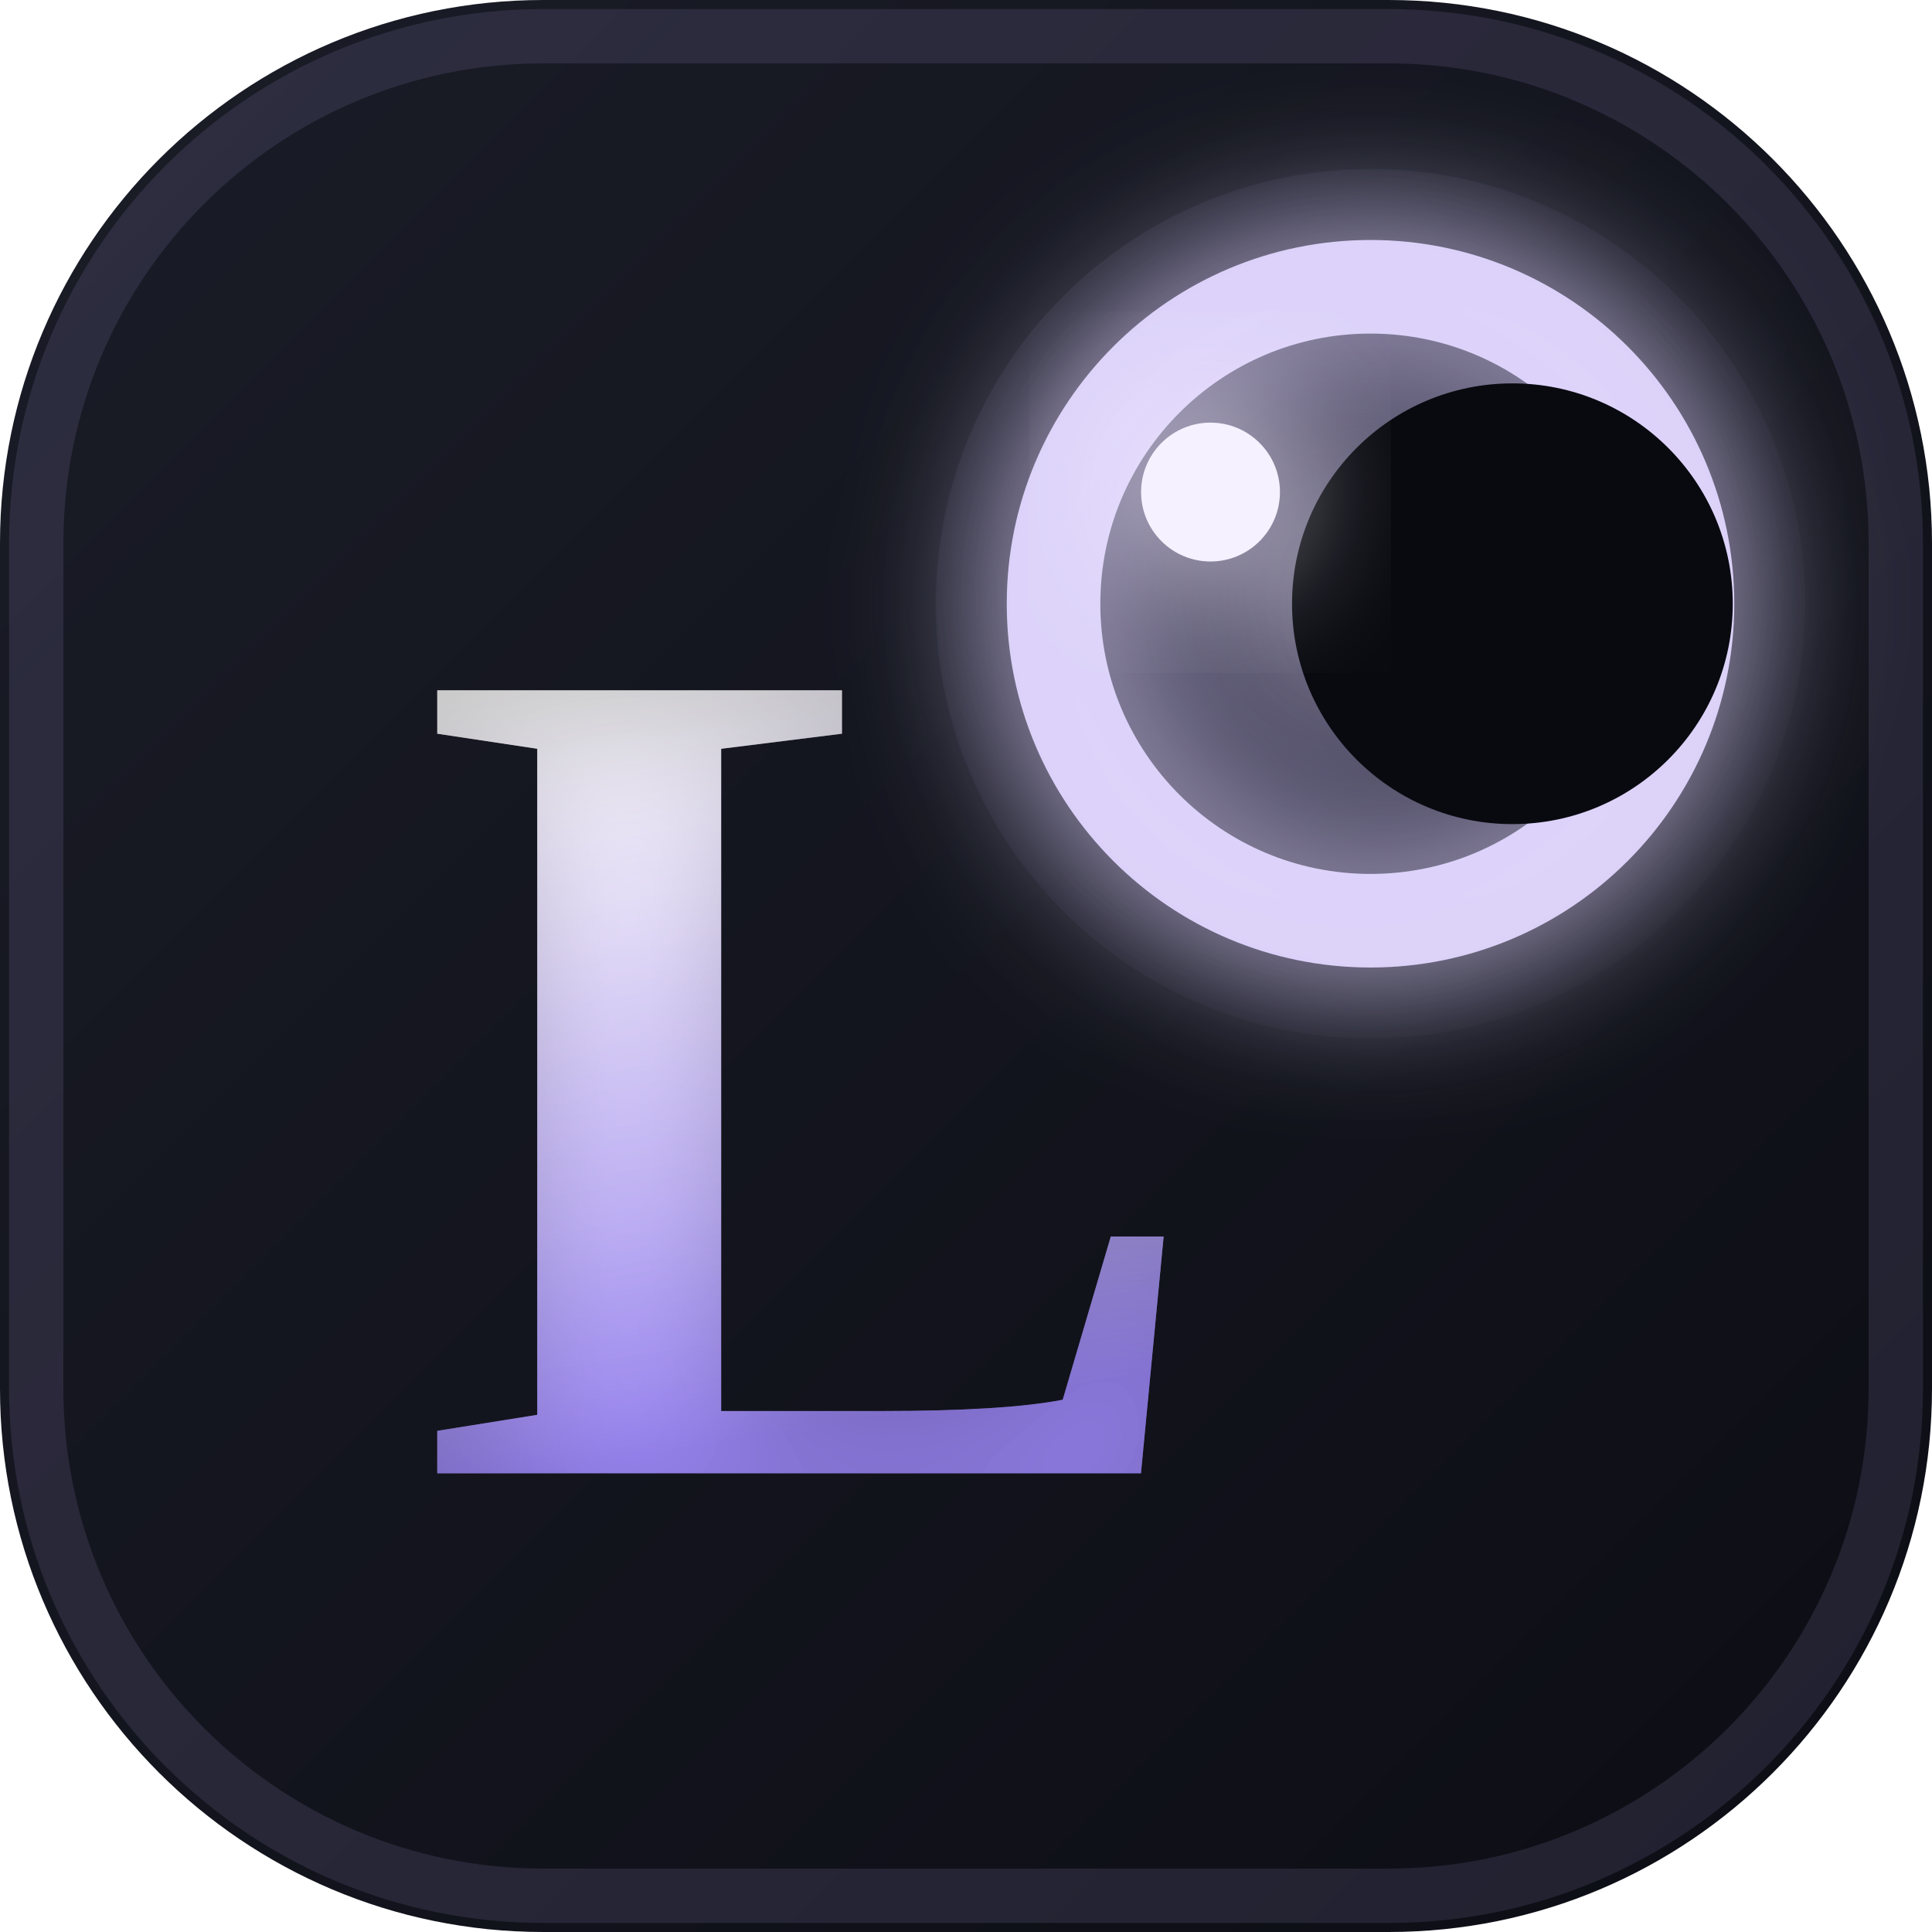
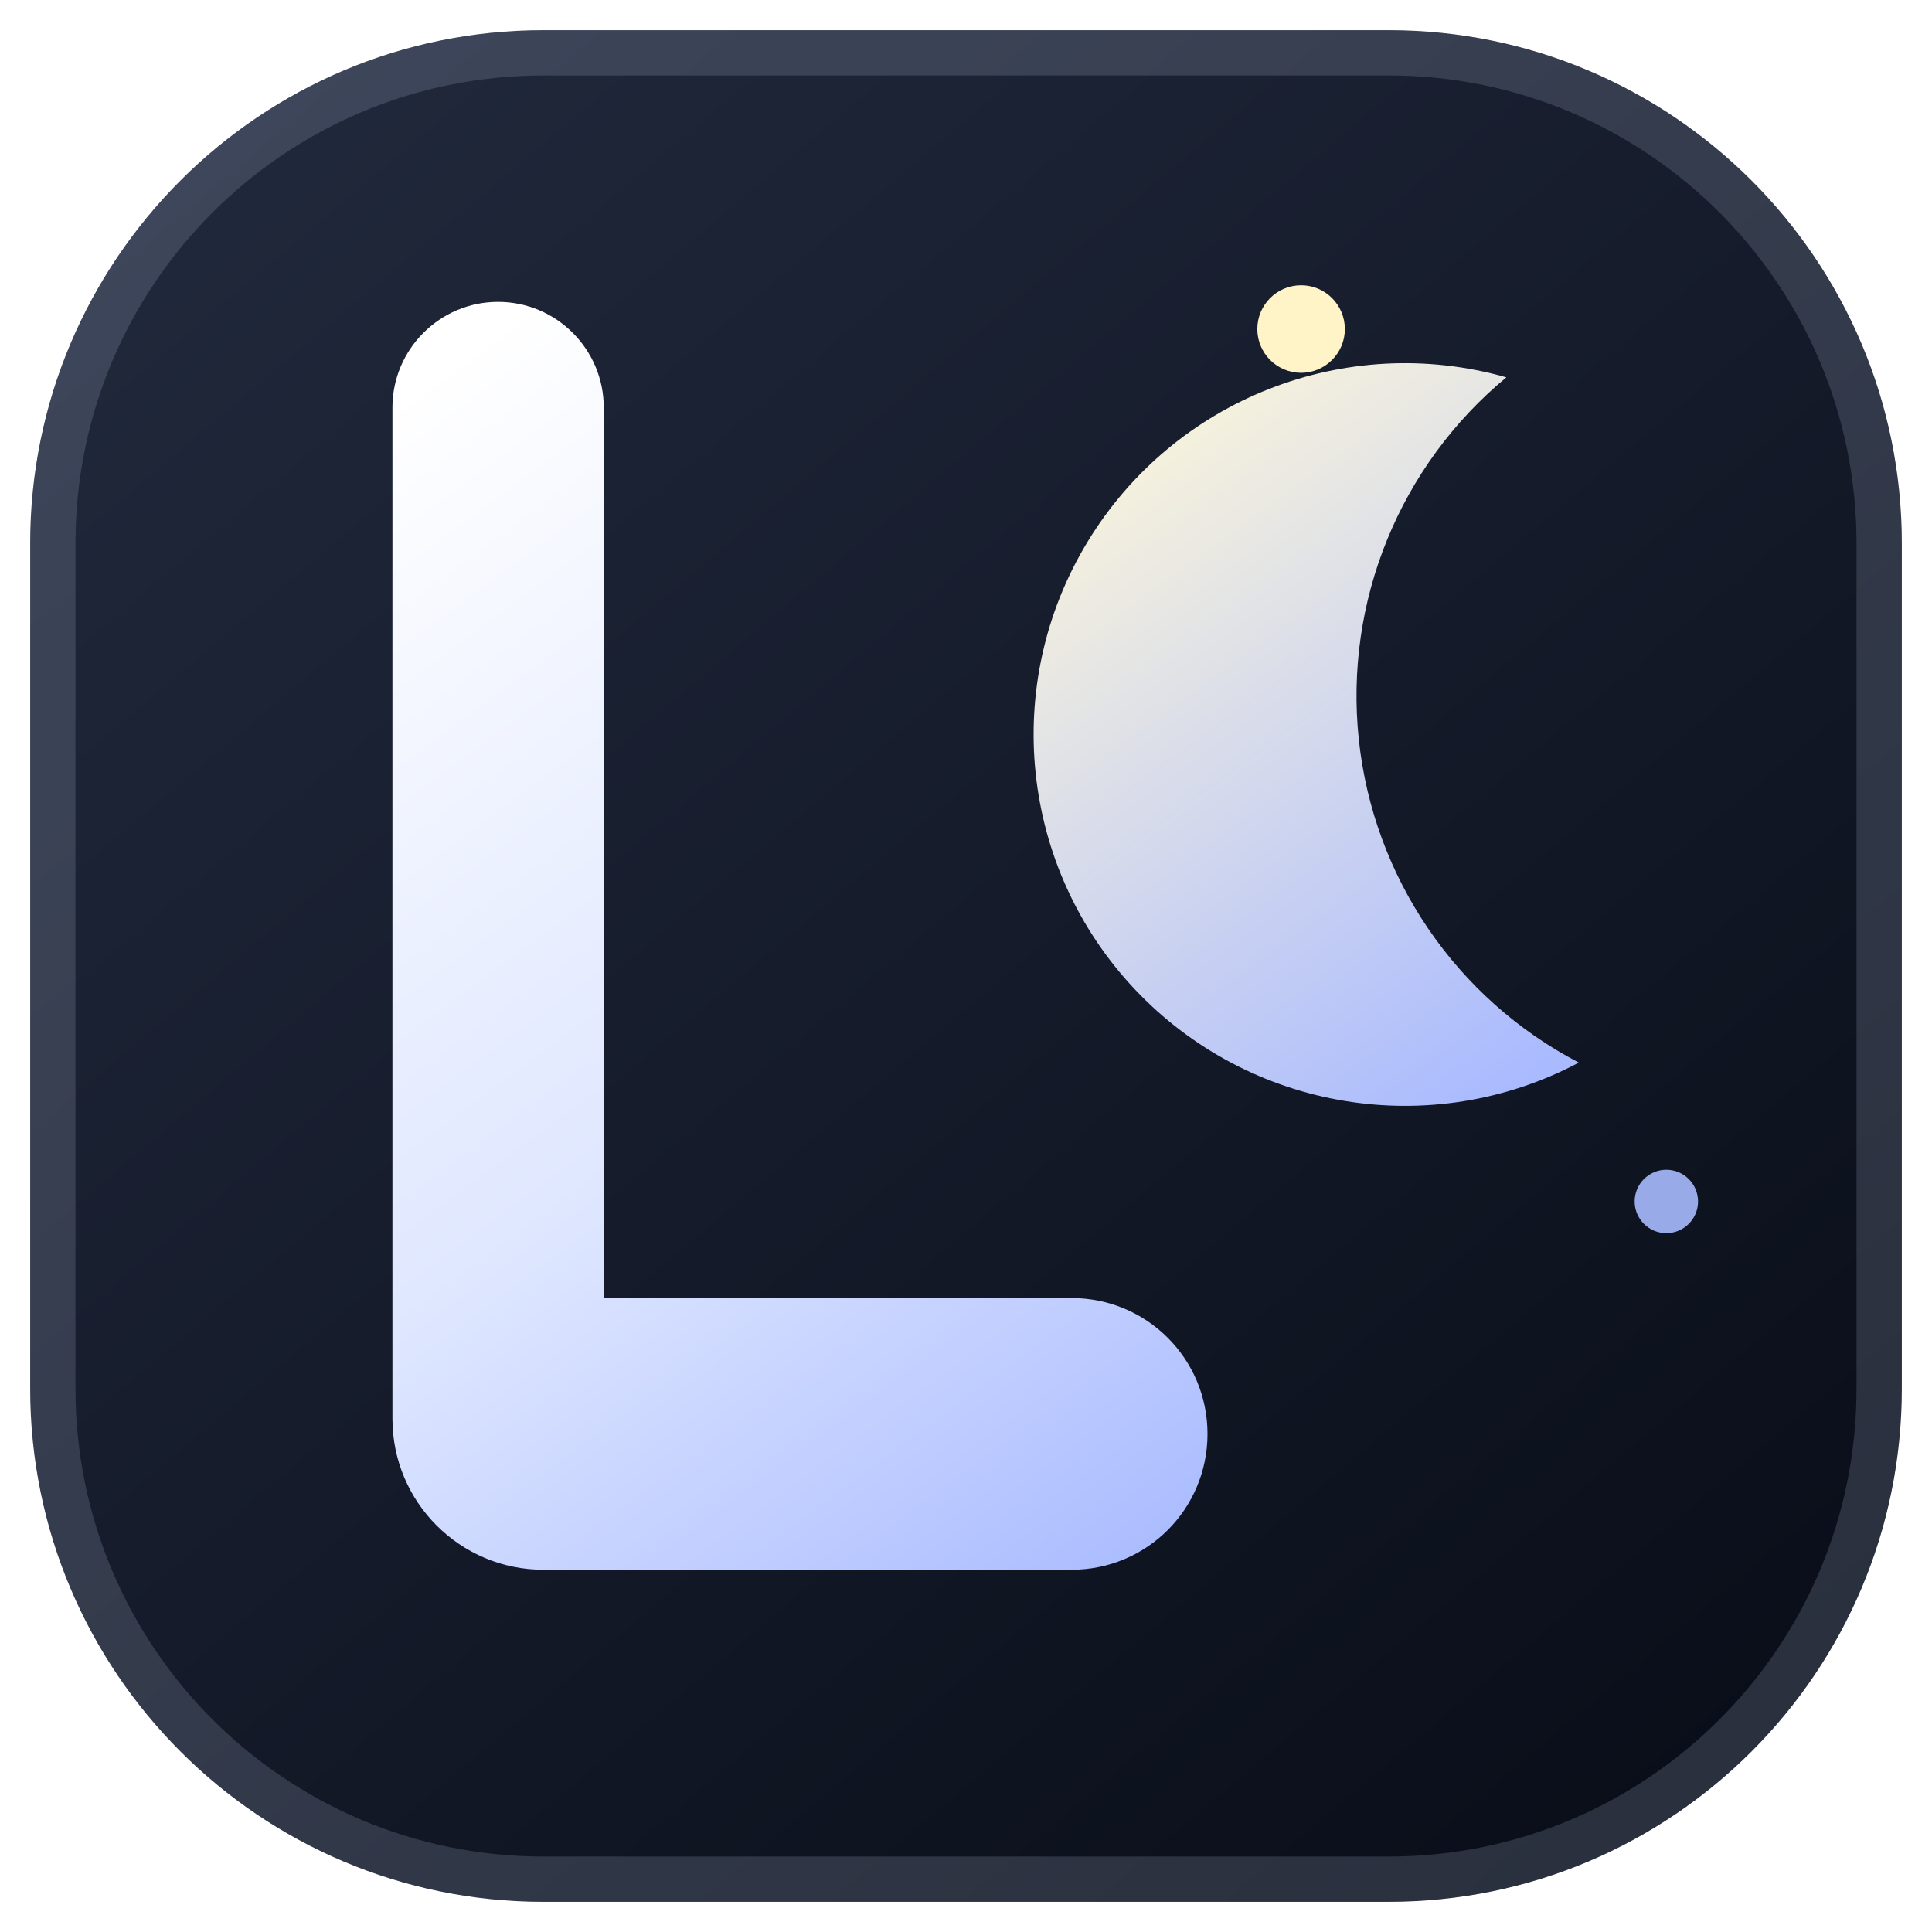
- <svg xmlns="http://www.w3.org/2000/svg" viewBox="0 0 32 32">
+ <svg xmlns="http://www.w3.org/2000/svg" viewBox="0 0 64 64" role="img" aria-label="Lumio">
  <defs>
-     <linearGradient id="bg" x1="0%" y1="0%" x2="100%" y2="100%">
-       <stop offset="0%" stop-color="#1a1c27" />
-       <stop offset="100%" stop-color="#0c0d14" />
+     <linearGradient id="tile" x1="8" y1="4" x2="57" y2="62" gradientUnits="userSpaceOnUse">
+       <stop stop-color="#20283b" />
+       <stop offset="1" stop-color="#090d18" />
    </linearGradient>
-     <linearGradient id="letter" x1="0%" y1="0%" x2="15%" y2="100%">
-       <stop offset="0%" stop-color="#ffffff" />
-       <stop offset="35%" stop-color="#e8e0ff" />
-       <stop offset="70%" stop-color="#c4b5fd" />
-       <stop offset="100%" stop-color="#9b87f5" />
+     <linearGradient id="mark" x1="16" y1="11" x2="47" y2="53" gradientUnits="userSpaceOnUse">
+       <stop stop-color="#ffffff" />
+       <stop offset=".48" stop-color="#dfe7ff" />
+       <stop offset="1" stop-color="#9bafff" />
    </linearGradient>
-     <radialGradient id="atmosphere" cx="48%" cy="48%" r="55%">
-       <stop offset="0%" stop-color="#e9e0ff" stop-opacity="0.55" />
-       <stop offset="55%" stop-color="#c4b5fd" stop-opacity="0.18" />
-       <stop offset="100%" stop-color="#c4b5fd" stop-opacity="0" />
-     </radialGradient>
-     <filter id="glow" x="-80%" y="-80%" width="260%" height="260%">
-       <feGaussianBlur in="SourceGraphic" stdDeviation="1.25" result="blur" />
-       <feMerge>
-         <feMergeNode in="blur" />
-         <feMergeNode in="SourceGraphic" />
-       </feMerge>
-     </filter>
-     <filter id="innerDepth" x="-20%" y="-20%" width="140%" height="140%">
-       <feGaussianBlur in="SourceAlpha" stdDeviation="1.2" result="blur" />
-       <feOffset dx="0" dy="0.8" result="offsetBlur" />
-       <feComposite in="offsetBlur" in2="SourceAlpha" operator="arithmetic" k2="-1" k3="1" result="shadowDiff" />
-       <feFlood flood-color="#000000" flood-opacity="0.45" />
-       <feComposite in2="shadowDiff" operator="in" />
-       <feComposite in2="SourceGraphic" operator="over" />
-     </filter>
+     <linearGradient id="moon" x1="37" y1="12" x2="53" y2="34" gradientUnits="userSpaceOnUse">
+       <stop stop-color="#fff8d9" />
+       <stop offset="1" stop-color="#a9baff" />
+     </linearGradient>
  </defs>
-   <rect width="32" height="32" rx="9" fill="url(#bg)" />
-   <rect x="0.6" y="0.6" width="30.8" height="30.8" rx="8.4" fill="none" stroke="#c4b5fd" stroke-opacity="0.12" stroke-width="0.9">
-     <animate attributeName="stroke-opacity" values="0.09;0.19;0.09" dur="4s" repeatCount="indefinite" />
-   </rect>
-   <text x="6.9" y="24.4" font-family="Georgia, 'Times New Roman', Times, serif" font-size="19.8" font-weight="700" fill="url(#letter)" filter="url(#innerDepth)">L</text>
-   <circle cx="22.7" cy="10.0" r="7.2" fill="url(#atmosphere)">
-     <animate attributeName="opacity" values="0.7;1;0.7" dur="4s" repeatCount="indefinite" />
-   </circle>
-   <circle cx="22.7" cy="10.0" r="5.25" fill="none" stroke="#e2d9ff" stroke-width="1.55" stroke-opacity="0.95" filter="url(#glow)">
-     <animate attributeName="r" values="5.15;5.4;5.15" dur="4s" repeatCount="indefinite" />
-     <animate attributeName="stroke-opacity" values="0.8;1;0.8" dur="4s" repeatCount="indefinite" />
-   </circle>
-   <circle cx="25.05" cy="10.0" r="3.65" fill="#090a10" />
-   <circle cx="20.05" cy="8.15" r="1.15" fill="#f5f1ff" filter="url(#glow)">
-     <animate attributeName="opacity" values="0.65;1;0.65" dur="4s" repeatCount="indefinite" />
-     <animate attributeName="r" values="1.05;1.3;1.05" dur="4s" repeatCount="indefinite" />
-   </circle>
+   <rect x="1" y="1" width="62" height="62" rx="17" fill="url(#tile)" />
+   <rect x="1.75" y="1.75" width="60.5" height="60.5" rx="16.25" fill="none" stroke="#d9e2ff" stroke-opacity=".16" stroke-width="1.5" />
+   <path d="M13 13.5C13 11.57 14.57 10 16.5 10S20 11.57 20 13.5V43h15.5c2.49 0 4.5 2.01 4.5 4.5S37.99 52 35.5 52H18c-2.76 0-5-2.24-5-5V13.5Z" fill="url(#mark)" />
+   <path d="M49.9 12.5a12.3 12.3 0 1 0 2.4 22.7A13.7 13.7 0 0 1 49.9 12.5Z" fill="url(#moon)" />
+   <circle cx="43.1" cy="10.9" r="1.45" fill="#fff4c8" />
+   <circle cx="55.2" cy="39.8" r="1.05" fill="#a9baff" opacity=".9" />
</svg>
